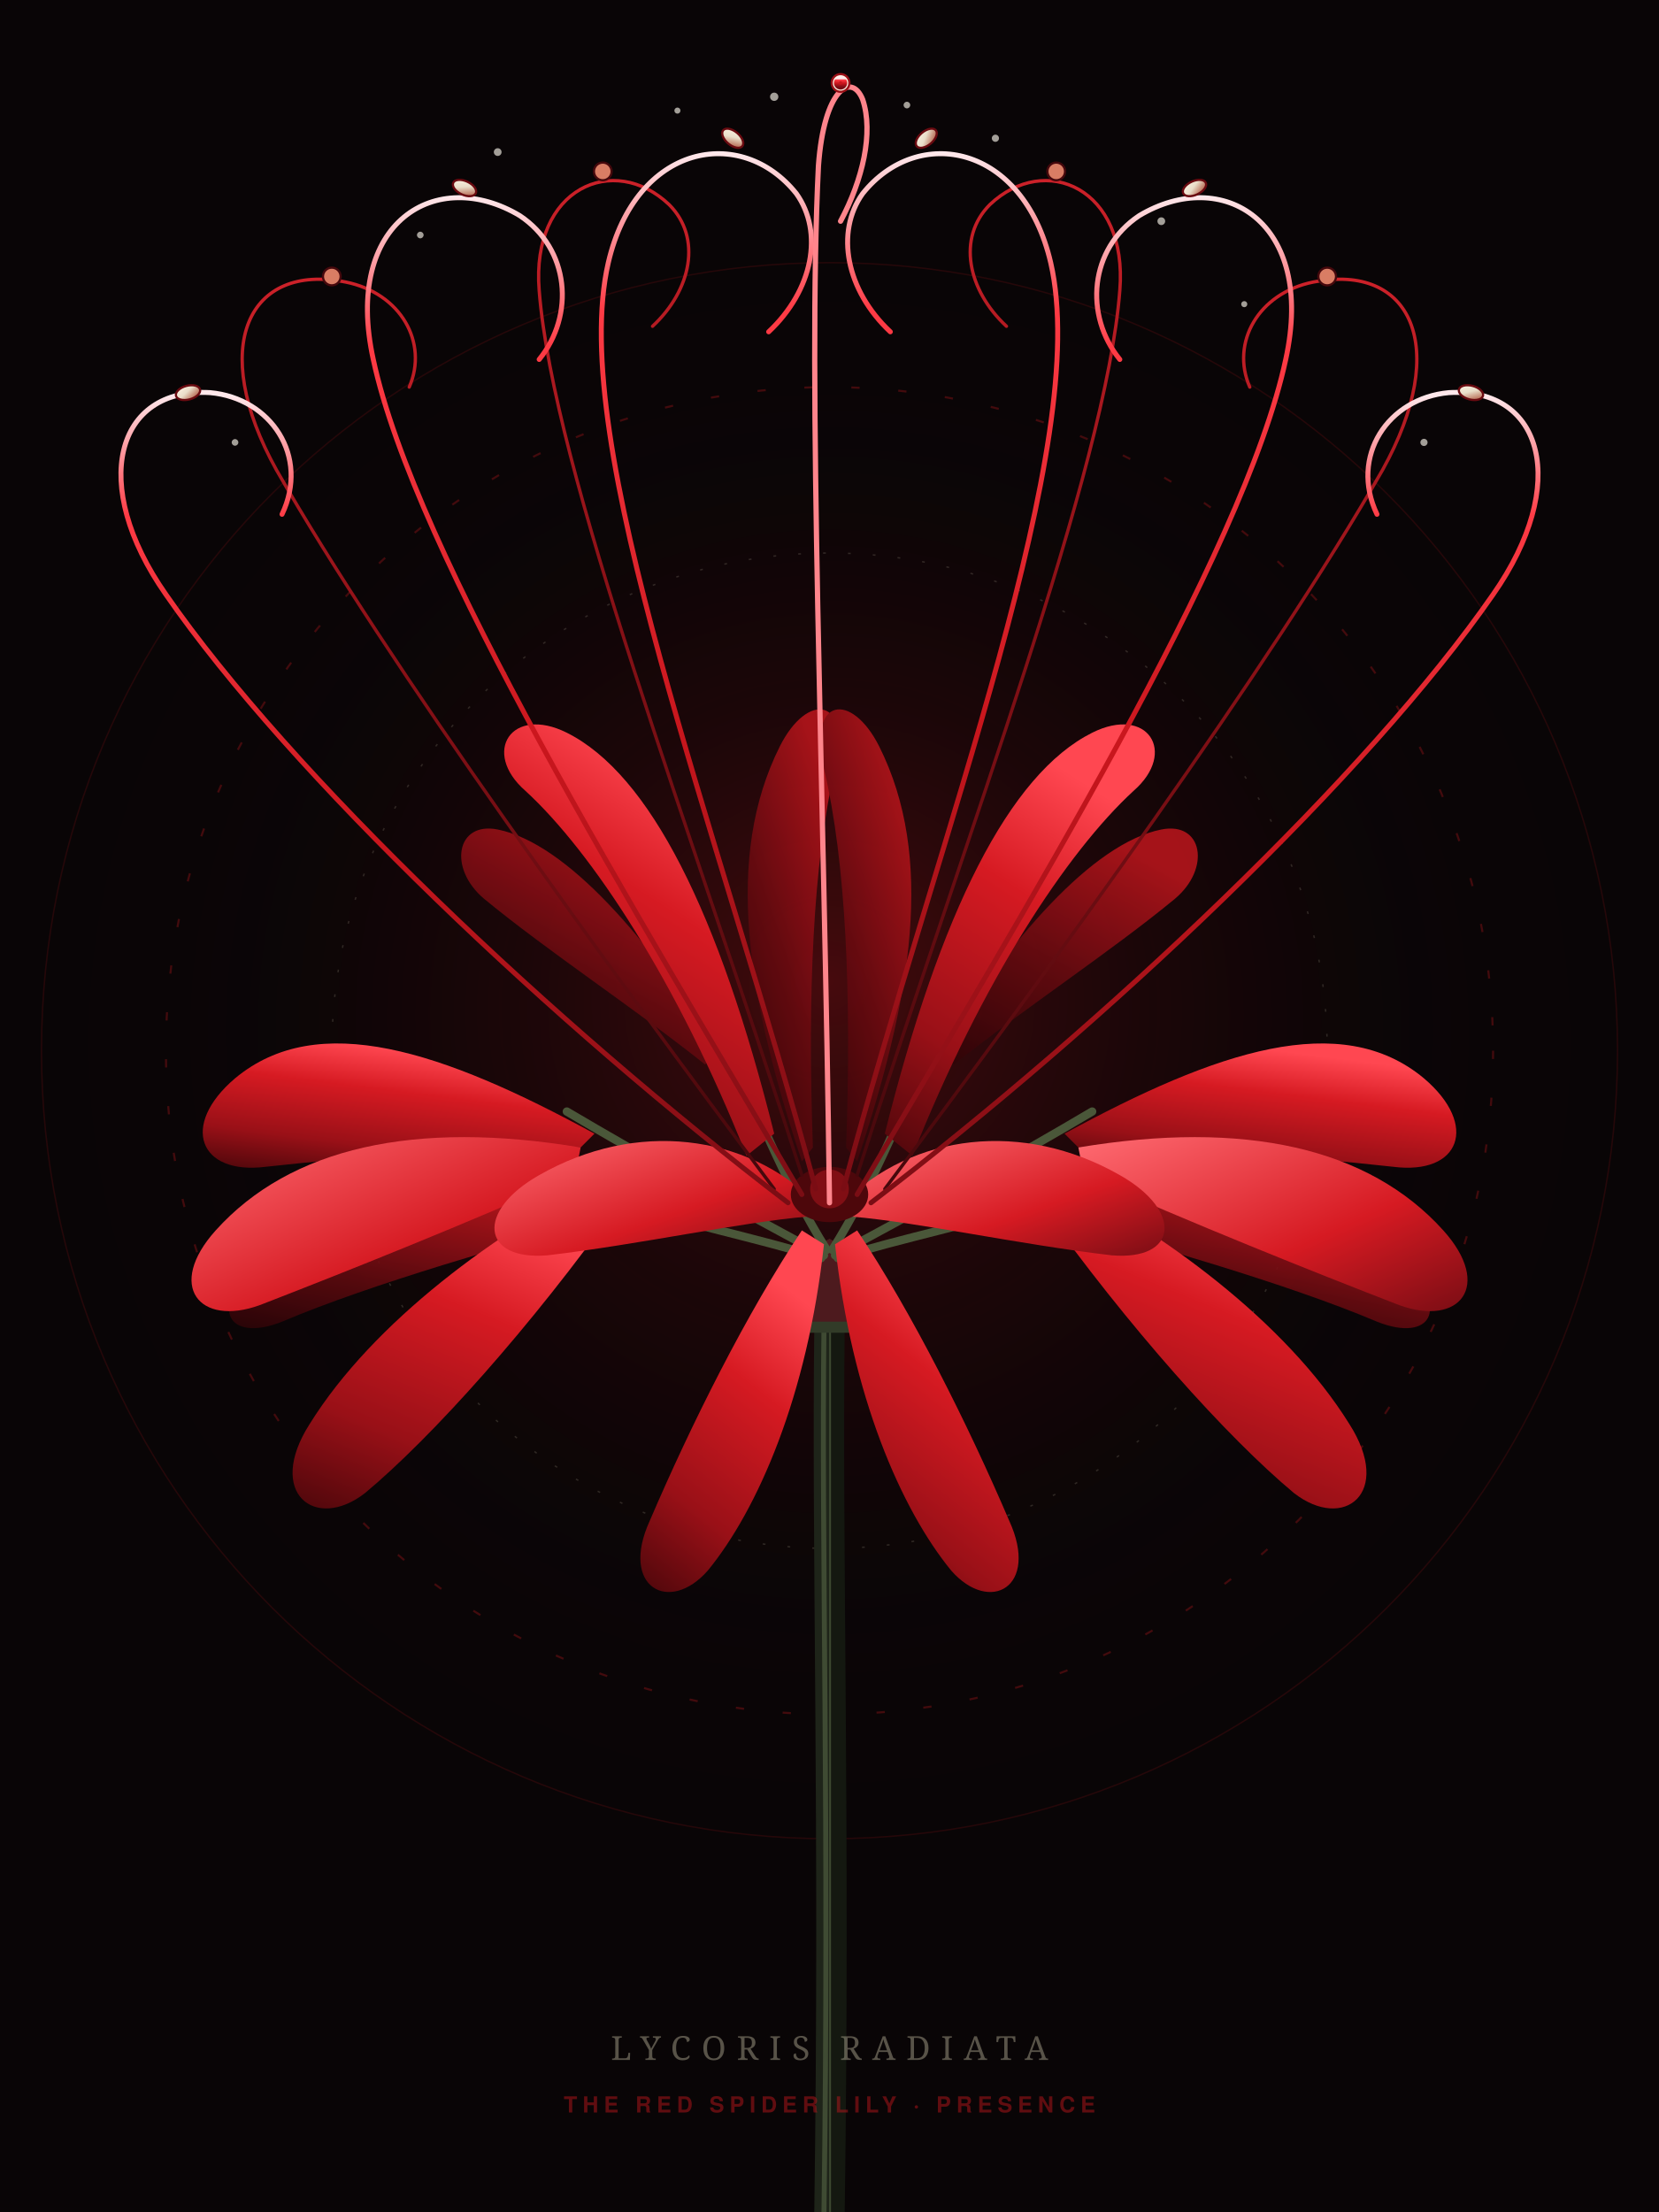
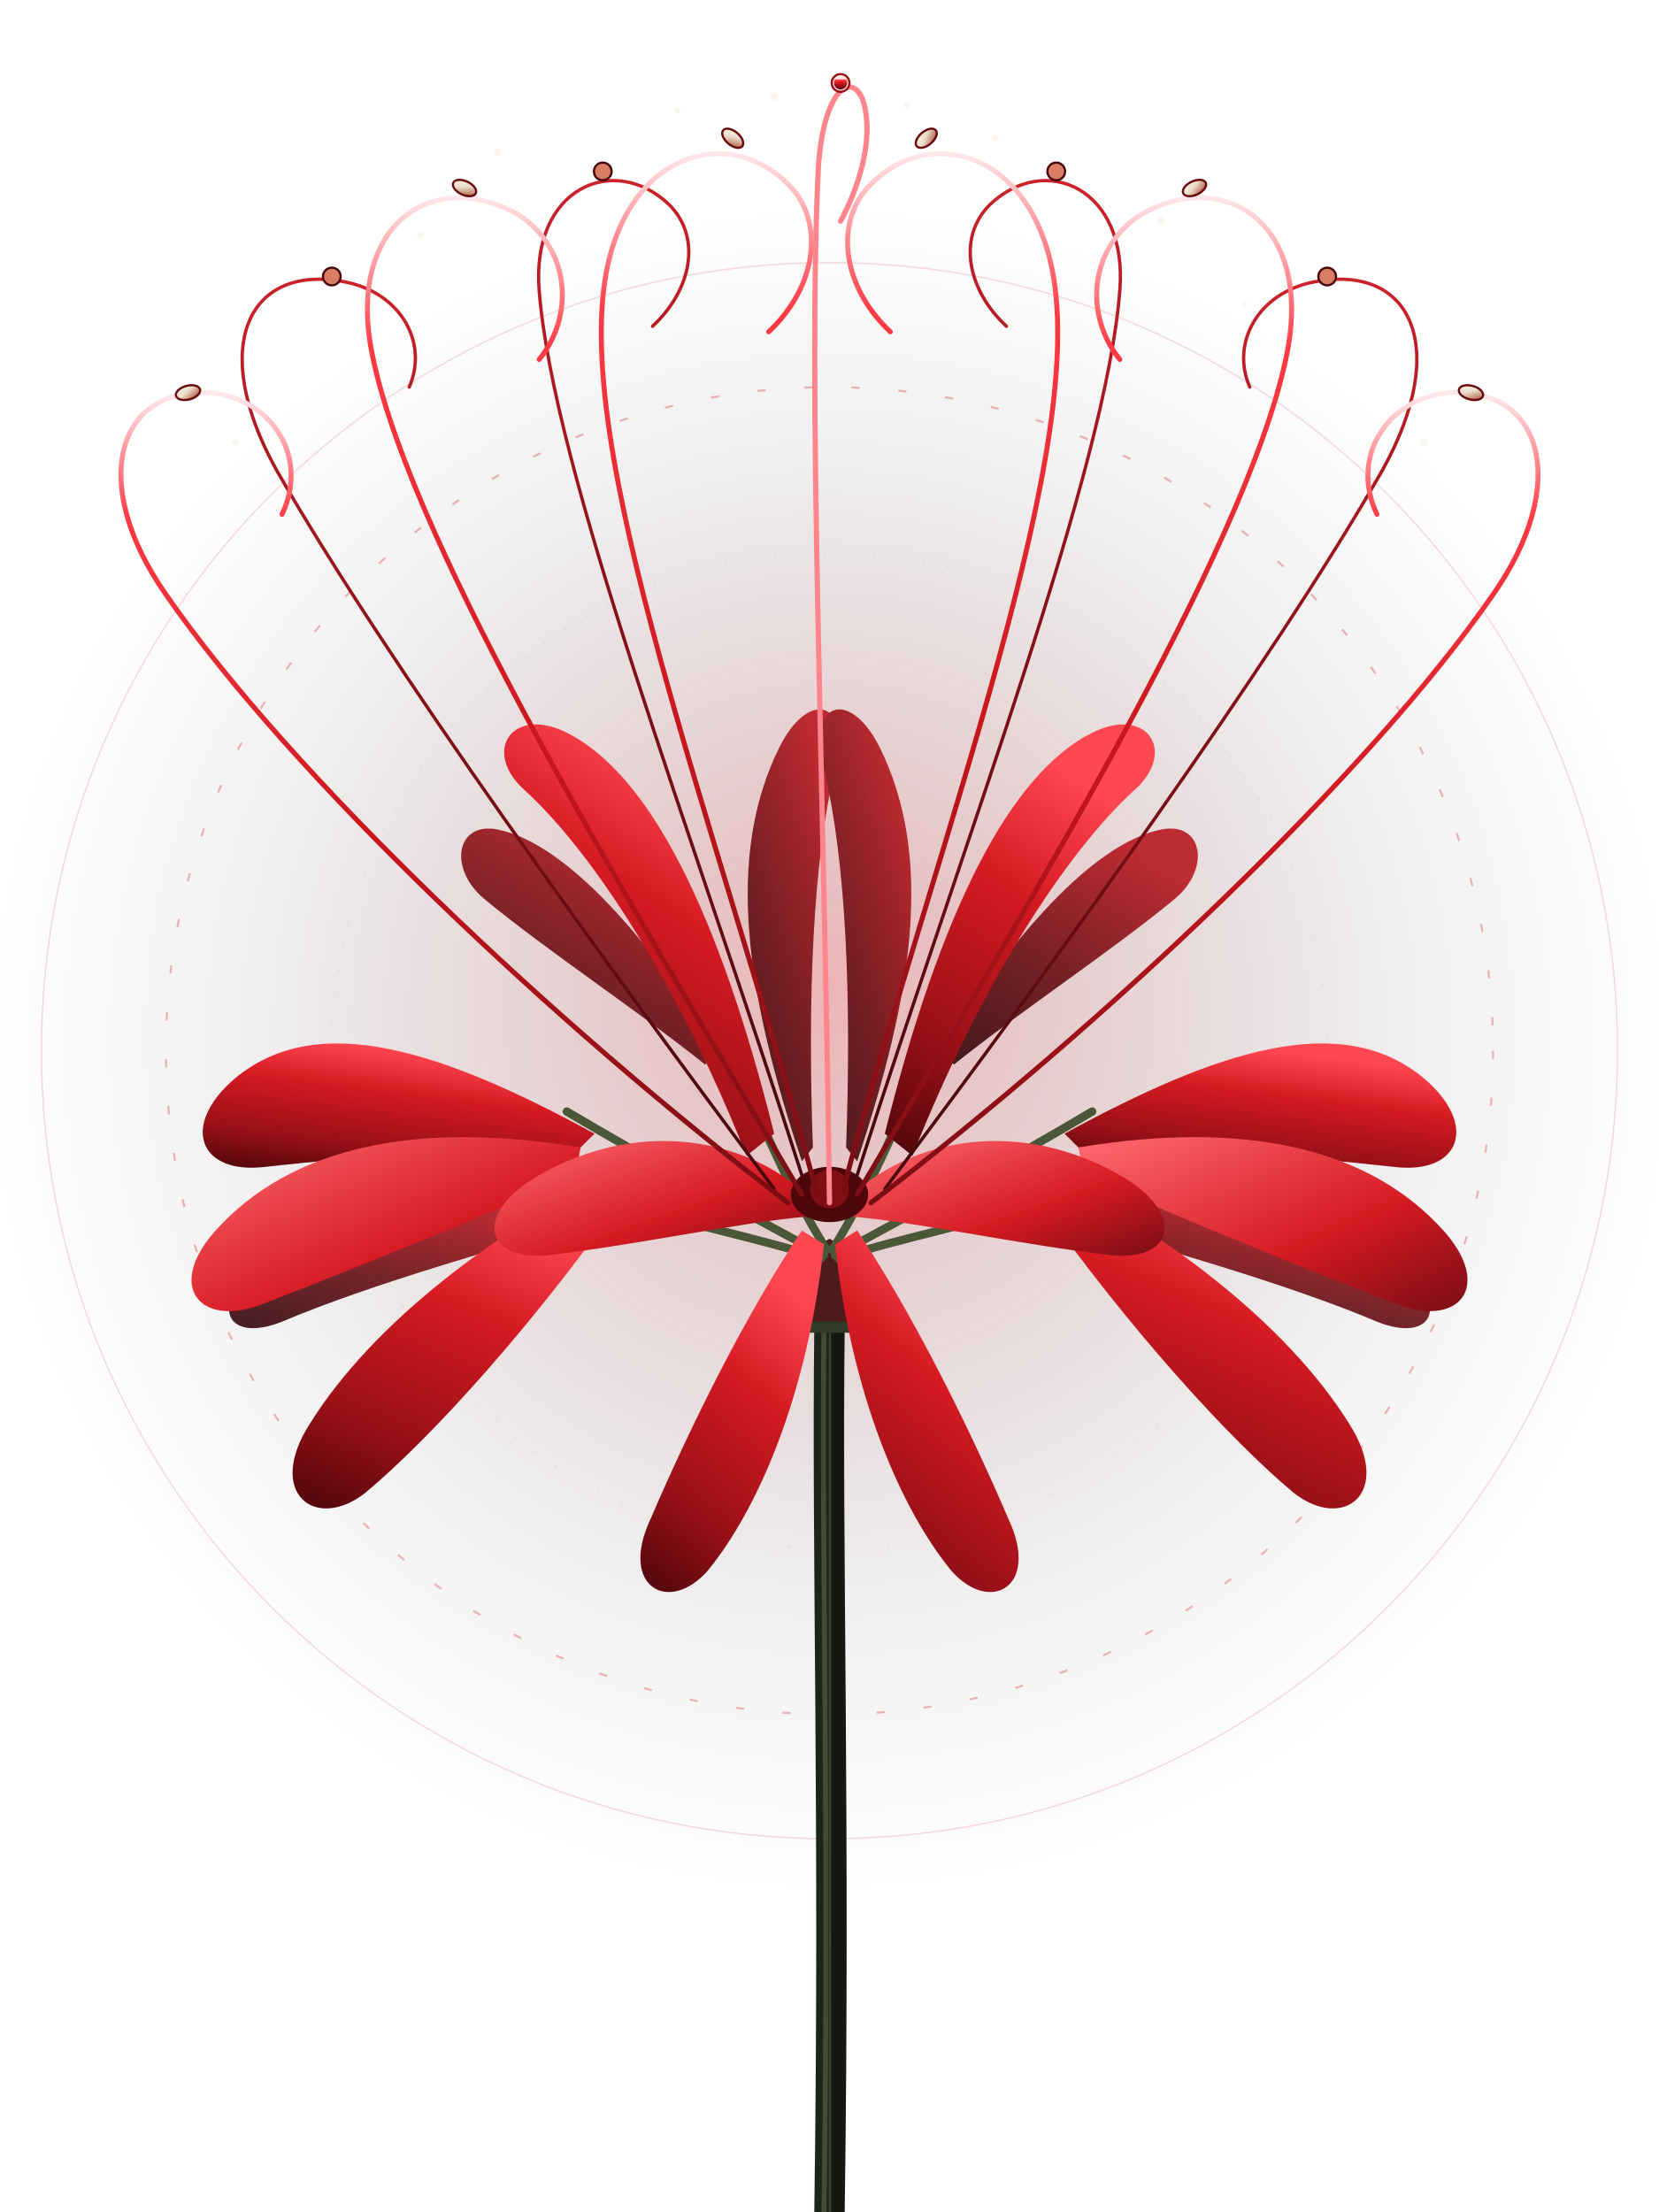
<svg xmlns="http://www.w3.org/2000/svg" viewBox="0 0 600 800" fill="none" aria-label="Presence — Red Spider Lily botanical art">
  <defs>
    <radialGradient id="art-halo" cx="50%" cy="50%" r="48%" fx="50%" fy="46%">
      <stop offset="0%" stop-color="#c9161d" stop-opacity="0.32" />
      <stop offset="35%" stop-color="#7a0d14" stop-opacity="0.18" />
      <stop offset="70%" stop-color="#24070a" stop-opacity="0.06" />
      <stop offset="100%" stop-color="#0a0506" stop-opacity="0" />
    </radialGradient>
    <linearGradient id="petal-main" x1="0%" y1="100%" x2="40%" y2="0%">
      <stop offset="0%" stop-color="#4d070b" />
      <stop offset="30%" stop-color="#991017" />
      <stop offset="70%" stop-color="#d61a22" />
      <stop offset="100%" stop-color="#ff4751" />
    </linearGradient>
    <linearGradient id="petal-shadow" x1="0%" y1="100%" x2="60%" y2="0%">
      <stop offset="0%" stop-color="#2c0407" />
      <stop offset="50%" stop-color="#690a10" />
      <stop offset="100%" stop-color="#b8141b" />
    </linearGradient>
    <linearGradient id="petal-highlight" x1="0%" y1="0%" x2="100%" y2="100%">
      <stop offset="0%" stop-color="#ff6b72" />
      <stop offset="60%" stop-color="#d61a22" />
      <stop offset="100%" stop-color="#7a0d14" />
    </linearGradient>
    <linearGradient id="stem-grad" x1="0%" y1="0%" x2="100%" y2="0%">
      <stop offset="0%" stop-color="#1e2419" />
      <stop offset="40%" stop-color="#4b593a" />
      <stop offset="75%" stop-color="#2e3825" />
      <stop offset="100%" stop-color="#141810" />
    </linearGradient>
    <linearGradient id="filament-grad" x1="0%" y1="100%" x2="0%" y2="0%">
      <stop offset="0%" stop-color="#7a0d14" />
      <stop offset="45%" stop-color="#c9161d" />
      <stop offset="85%" stop-color="#ff3b45" />
      <stop offset="100%" stop-color="#ffe8eb" />
    </linearGradient>
    <linearGradient id="filament-dim" x1="0%" y1="100%" x2="0%" y2="0%">
      <stop offset="0%" stop-color="#45080c" />
      <stop offset="60%" stop-color="#8c1117" />
      <stop offset="100%" stop-color="#cc2129" />
    </linearGradient>
    <linearGradient id="anther-grad" x1="0%" y1="0%" x2="100%" y2="100%">
      <stop offset="0%" stop-color="#fff5e6" />
      <stop offset="45%" stop-color="#e9dec9" />
      <stop offset="100%" stop-color="#a33d26" />
    </linearGradient>
    <filter id="soft-glow" x="-20%" y="-20%" width="140%" height="140%">
      <feGaussianBlur stdDeviation="16" result="blur" />
      <feComposite in="SourceGraphic" in2="blur" operator="over" />
    </filter>
  </defs>
-   <rect width="600" height="800" fill="#090506" />
  <circle cx="300" cy="380" r="320" fill="url(#art-halo)" />
  <circle cx="300" cy="380" r="240" stroke="#c9161d" stroke-width="0.75" stroke-dasharray="3 14" opacity="0.3" />
  <circle cx="300" cy="380" r="180" stroke="#b8b19a" stroke-width="0.5" stroke-dasharray="1 8" opacity="0.2" />
  <circle cx="300" cy="380" r="285" stroke="#c9161d" stroke-width="0.5" opacity="0.15" />
  <g id="scape">
    <path d="M300 480 C299 560 302 660 300 800" stroke="url(#stem-grad)" stroke-width="11" stroke-linecap="round" />
    <path d="M298 480 C297 560 300 660 298 800" stroke="#687a52" stroke-width="1.8" opacity="0.45" stroke-linecap="round" />
    <path d="M291 482 C289 470 293 458 300 455 C307 458 311 470 309 482 Z" fill="#323b28" />
    <path d="M293 478 C287 465 292 452 300 448 C308 452 313 465 307 478 Z" fill="#4d1a1e" />
  </g>
  <g id="pedicels" stroke="#4a5739" stroke-width="3" stroke-linecap="round">
    <path d="M297 455 C275 448 245 442 225 435" />
    <path d="M298 454 C268 438 232 418 205 402" />
    <path d="M299 452 C285 430 270 395 260 368" />
    <path d="M301 452 C315 430 330 395 340 368" />
    <path d="M302 454 C332 438 368 418 395 402" />
    <path d="M303 455 C325 448 355 442 375 435" />
  </g>
  <g id="petals-rear" opacity="0.88">
    <path d="M290 420 C270 360 262 310 282 270 C292 250 308 252 302 278 C294 312 292 360 294 415 Z" fill="url(#petal-shadow)" />
    <path d="M310 420 C330 360 338 310 318 270 C308 250 292 252 298 278 C306 312 308 360 306 415 Z" fill="url(#petal-shadow)" />
    <path d="M260 380 C235 340 205 305 180 300 C165 297 162 314 175 325 C198 344 230 365 255 385 Z" fill="url(#petal-shadow)" />
    <path d="M340 380 C365 340 395 305 420 300 C435 297 438 314 425 325 C402 344 370 365 345 385 Z" fill="url(#petal-shadow)" />
    <path d="M225 435 C175 435 120 440 92 460 C76 472 82 486 102 478 C135 464 185 450 220 440 Z" fill="url(#petal-shadow)" />
    <path d="M375 435 C425 435 480 440 508 460 C524 472 518 486 498 478 C465 464 415 450 380 440 Z" fill="url(#petal-shadow)" />
  </g>
  <g id="petals-mid">
    <path d="M215 410 C160 380 115 365 85 390 C65 407 72 425 96 422 C132 418 175 415 210 415 Z" fill="url(#petal-main)" />
    <path d="M210 415 C150 405 105 415 78 445 C60 465 72 480 94 472 C125 460 170 442 208 425 Z" fill="url(#petal-highlight)" />
    <path d="M220 425 C180 445 135 478 112 515 C96 540 114 554 132 540 C156 520 192 480 224 435 Z" fill="url(#petal-main)" />
    <path d="M385 410 C440 380 485 365 515 390 C535 407 528 425 504 422 C468 418 425 415 390 415 Z" fill="url(#petal-main)" />
    <path d="M390 415 C450 405 495 415 522 445 C540 465 528 480 506 472 C475 460 430 442 392 425 Z" fill="url(#petal-highlight)" />
    <path d="M380 425 C420 445 465 478 488 515 C504 540 486 554 468 540 C444 520 408 480 376 435 Z" fill="url(#petal-main)" />
  </g>
  <g id="petals-front">
    <path d="M280 410 C260 330 235 280 205 265 C185 255 174 272 190 286 C214 308 245 355 270 418 Z" fill="url(#petal-main)" />
    <path d="M320 410 C340 330 365 280 395 265 C415 255 426 272 410 286 C386 308 355 355 330 418 Z" fill="url(#petal-main)" />
    <path d="M295 435 C270 410 230 405 195 425 C172 438 174 456 198 454 C232 450 268 442 292 440 Z" fill="url(#petal-highlight)" />
    <path d="M305 435 C330 410 370 405 405 425 C428 438 426 456 402 454 C368 450 332 442 308 440 Z" fill="url(#petal-highlight)" />
    <path d="M290 445 C270 475 250 515 235 550 C224 574 242 584 256 568 C274 546 292 505 298 450 Z" fill="url(#petal-main)" />
    <path d="M310 445 C330 475 350 515 365 550 C376 574 358 584 344 568 C326 546 308 505 302 450 Z" fill="url(#petal-main)" />
    <ellipse cx="300" cy="432" rx="14" ry="10" fill="#4d070b" />
    <circle cx="300" cy="430" r="7" fill="#800e14" />
  </g>
  <g id="stamens-rear" stroke="url(#filament-dim)" stroke-width="1.2" stroke-linecap="round" fill="none">
    <path d="M280 430 C220 350 140 240 100 170 C75 125 90 95 125 102 C145 106 155 124 148 140" />
    <circle cx="120" cy="100" r="3.2" fill="#d97d64" stroke="#45080c" stroke-width="0.8" />
    <path d="M290 425 C250 300 200 170 195 105 C192 68 222 55 242 74 C254 86 250 105 236 118" />
    <circle cx="218" cy="62" r="3.2" fill="#d97d64" stroke="#45080c" stroke-width="0.8" />
    <path d="M310 425 C350 300 400 170 405 105 C408 68 378 55 358 74 C346 86 350 105 364 118" />
    <circle cx="382" cy="62" r="3.2" fill="#d97d64" stroke="#45080c" stroke-width="0.8" />
    <path d="M320 430 C380 350 460 240 500 170 C525 125 510 95 475 102 C455 106 445 124 452 140" />
    <circle cx="480" cy="100" r="3.2" fill="#d97d64" stroke="#45080c" stroke-width="0.8" />
  </g>
  <g id="stamens-front" stroke="url(#filament-grad)" stroke-width="1.8" stroke-linecap="round" fill="none">
    <path d="M285 435 C200 370 105 280 60 215 C32 175 42 140 76 142 C98 144 112 165 102 186" />
    <ellipse cx="68" cy="142" rx="4.5" ry="2.5" transform="rotate(-15 68 142)" fill="url(#anther-grad)" stroke="#690a10" stroke-width="0.8" />
    <path d="M290 432 C230 330 150 200 135 130 C124 80 158 60 188 78 C206 90 208 114 195 130" />
    <ellipse cx="168" cy="68" rx="4.5" ry="2.5" transform="rotate(25 168 68)" fill="url(#anther-grad)" stroke="#690a10" stroke-width="0.8" />
    <path d="M295 430 C260 300 205 160 220 95 C230 52 268 45 288 70 C298 84 294 105 278 120" />
    <ellipse cx="265" cy="50" rx="4.5" ry="2.5" transform="rotate(40 265 50)" fill="url(#anther-grad)" stroke="#690a10" stroke-width="0.8" />
    <path d="M300 435 C298 280 292 140 296 60 C298 32 308 26 312 36 C316 48 312 65 304 80" stroke="#ff858c" stroke-width="1.9" />
    <circle cx="304" cy="30" r="3.2" fill="#fff5e6" stroke="#991017" stroke-width="0.8" />
    <circle cx="304" cy="30" r="1.5" fill="#c9161d" />
    <path d="M305 430 C340 300 395 160 380 95 C370 52 332 45 312 70 C302 84 306 105 322 120" />
    <ellipse cx="335" cy="50" rx="4.5" ry="2.5" transform="rotate(-40 335 50)" fill="url(#anther-grad)" stroke="#690a10" stroke-width="0.8" />
    <path d="M310 432 C370 330 450 200 465 130 C476 80 442 60 412 78 C394 90 392 114 405 130" />
    <ellipse cx="432" cy="68" rx="4.5" ry="2.5" transform="rotate(-25 432 68)" fill="url(#anther-grad)" stroke="#690a10" stroke-width="0.8" />
    <path d="M315 435 C400 370 495 280 540 215 C568 175 558 140 524 142 C502 144 488 165 498 186" />
    <ellipse cx="532" cy="142" rx="4.5" ry="2.5" transform="rotate(15 532 142)" fill="url(#anther-grad)" stroke="#690a10" stroke-width="0.8" />
  </g>
  <g id="pollen" fill="#f6f1e7" opacity="0.65">
    <circle cx="152" cy="85" r="1.2" />
    <circle cx="180" cy="55" r="1.4" />
    <circle cx="245" cy="40" r="1.1" />
    <circle cx="280" cy="35" r="1.5" />
    <circle cx="328" cy="38" r="1.2" />
    <circle cx="360" cy="50" r="1.3" />
    <circle cx="420" cy="80" r="1.4" />
    <circle cx="450" cy="110" r="1.1" />
    <circle cx="85" cy="160" r="1.2" />
    <circle cx="515" cy="160" r="1.3" />
  </g>
-   <g id="editorial-caption" opacity="0.45">
-     <text x="300" y="745" text-anchor="middle" font-family="'Federant', Georgia, serif" font-size="12" fill="#b8b19a" letter-spacing="0.32em">LYCORIS RADIATA</text>
-     <text x="300" y="764" text-anchor="middle" font-family="'Karla', 'Helvetica Neue', sans-serif" font-size="8" font-weight="700" fill="#c9161d" letter-spacing="0.24em">THE RED SPIDER LILY · PRESENCE</text>
-   </g>
</svg>
